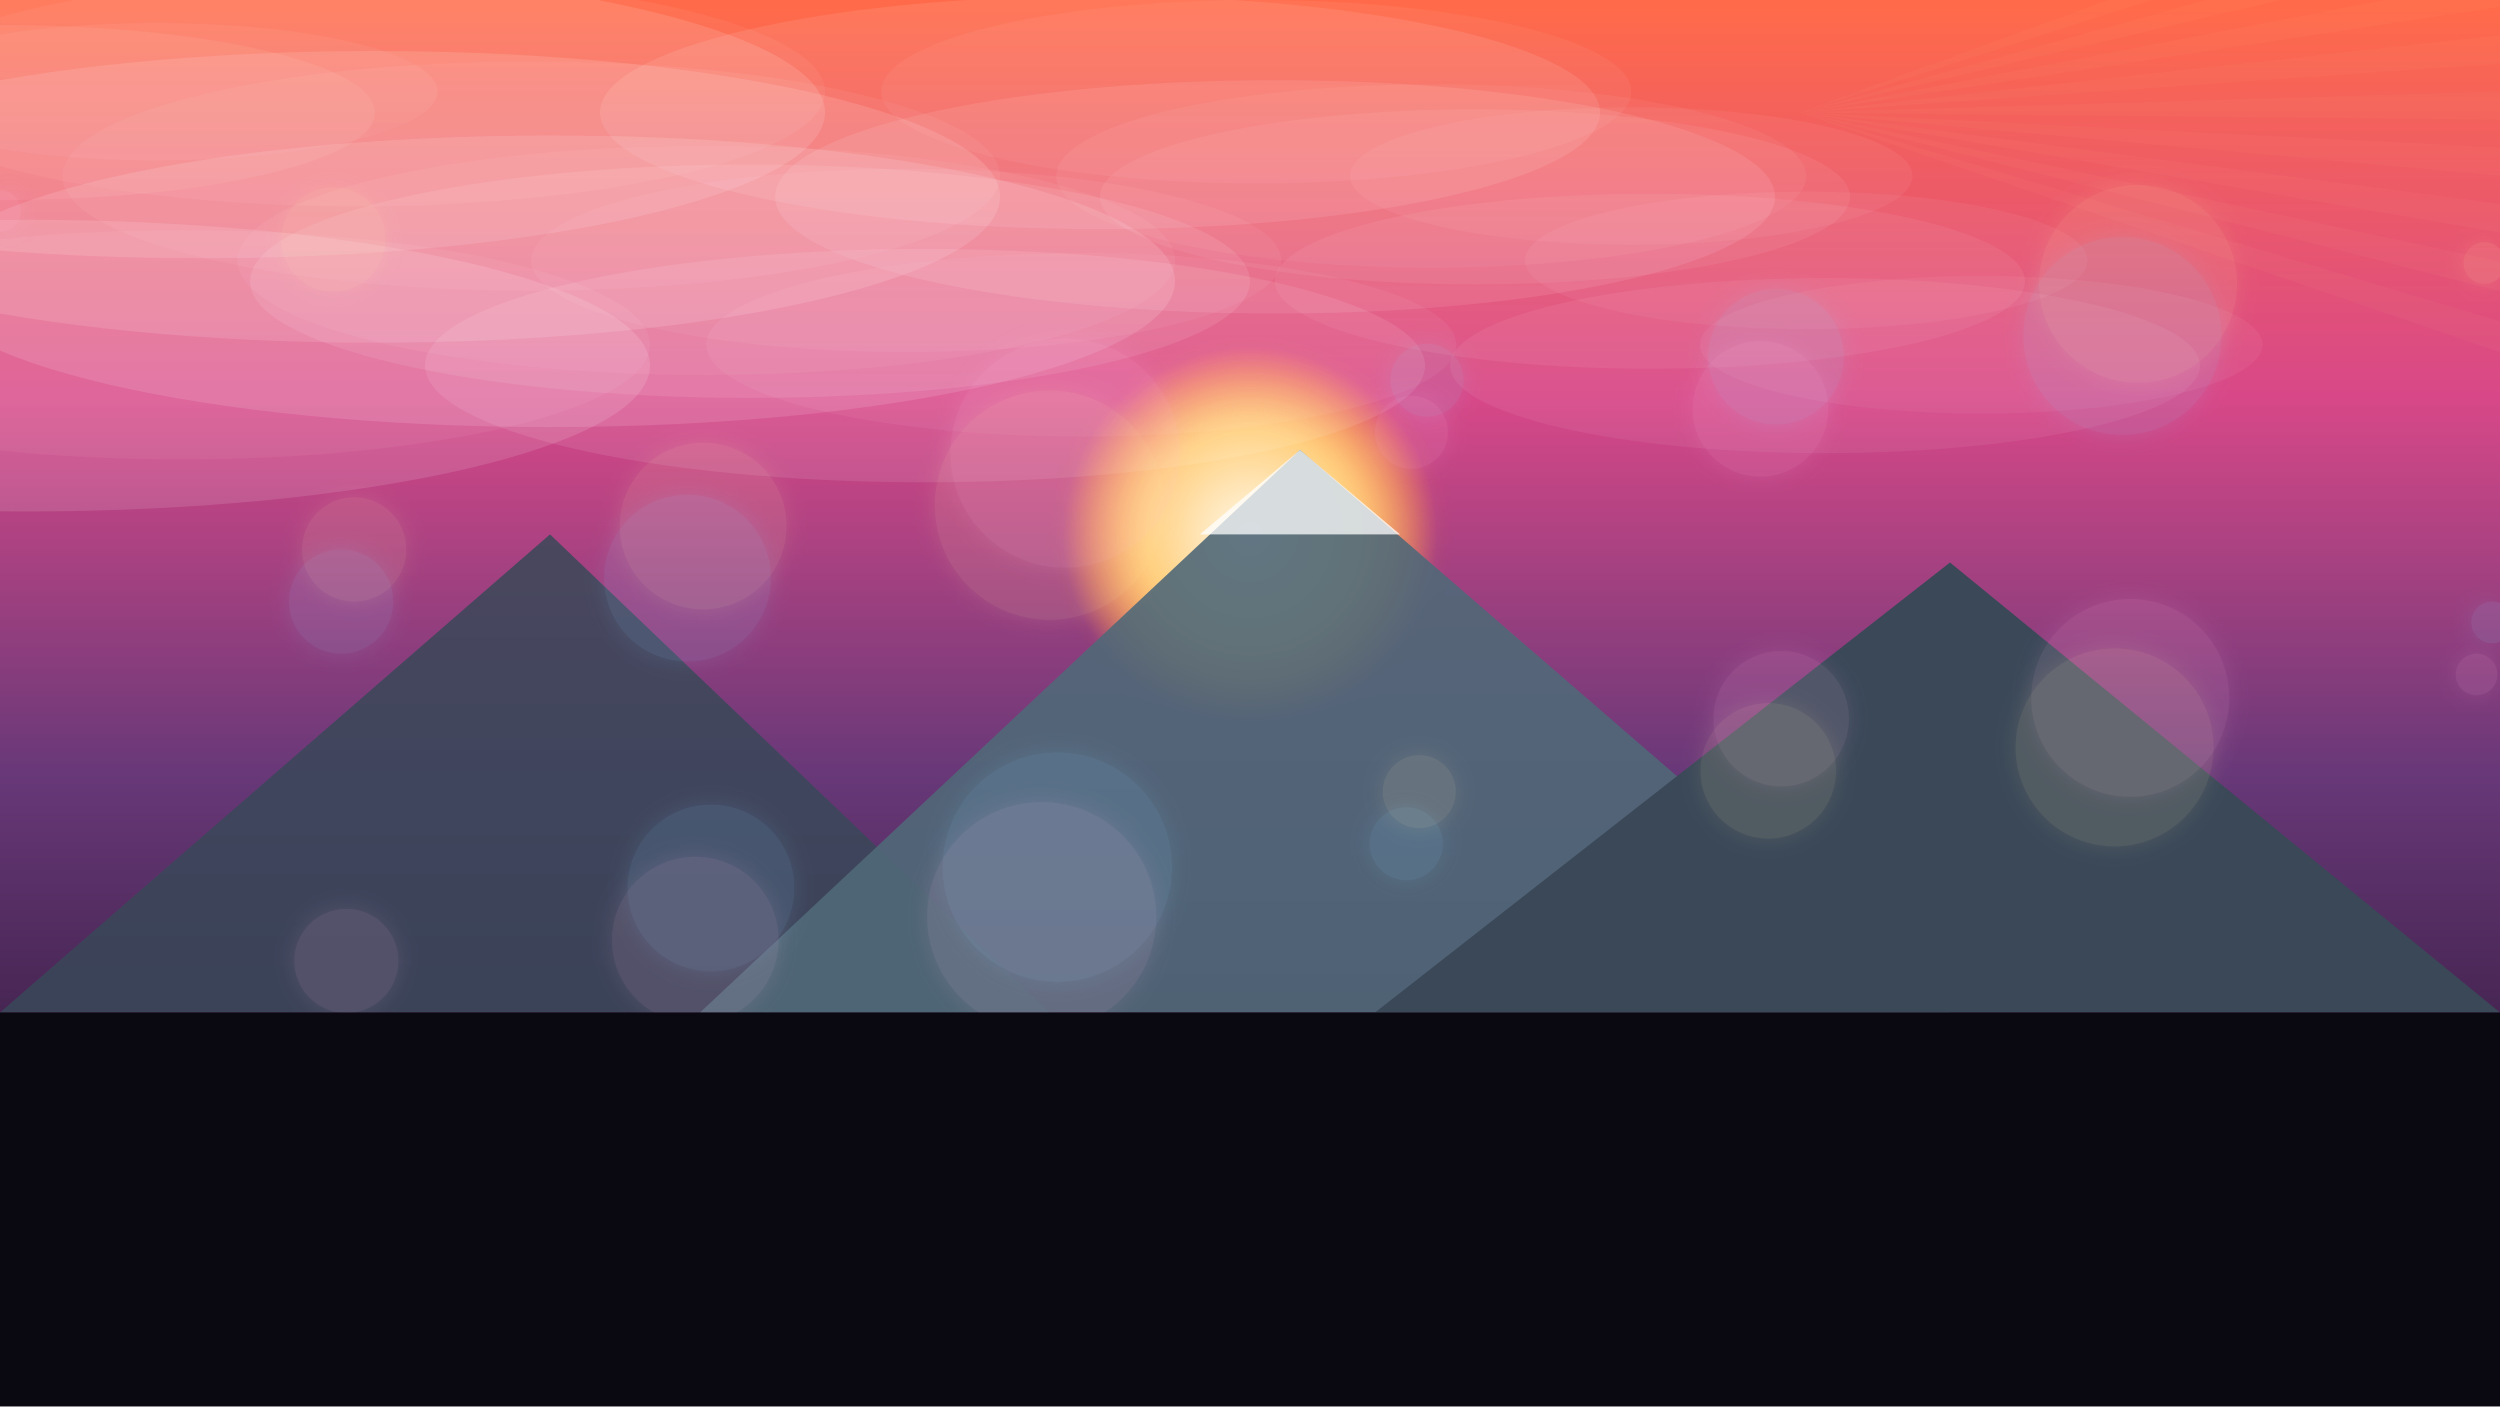
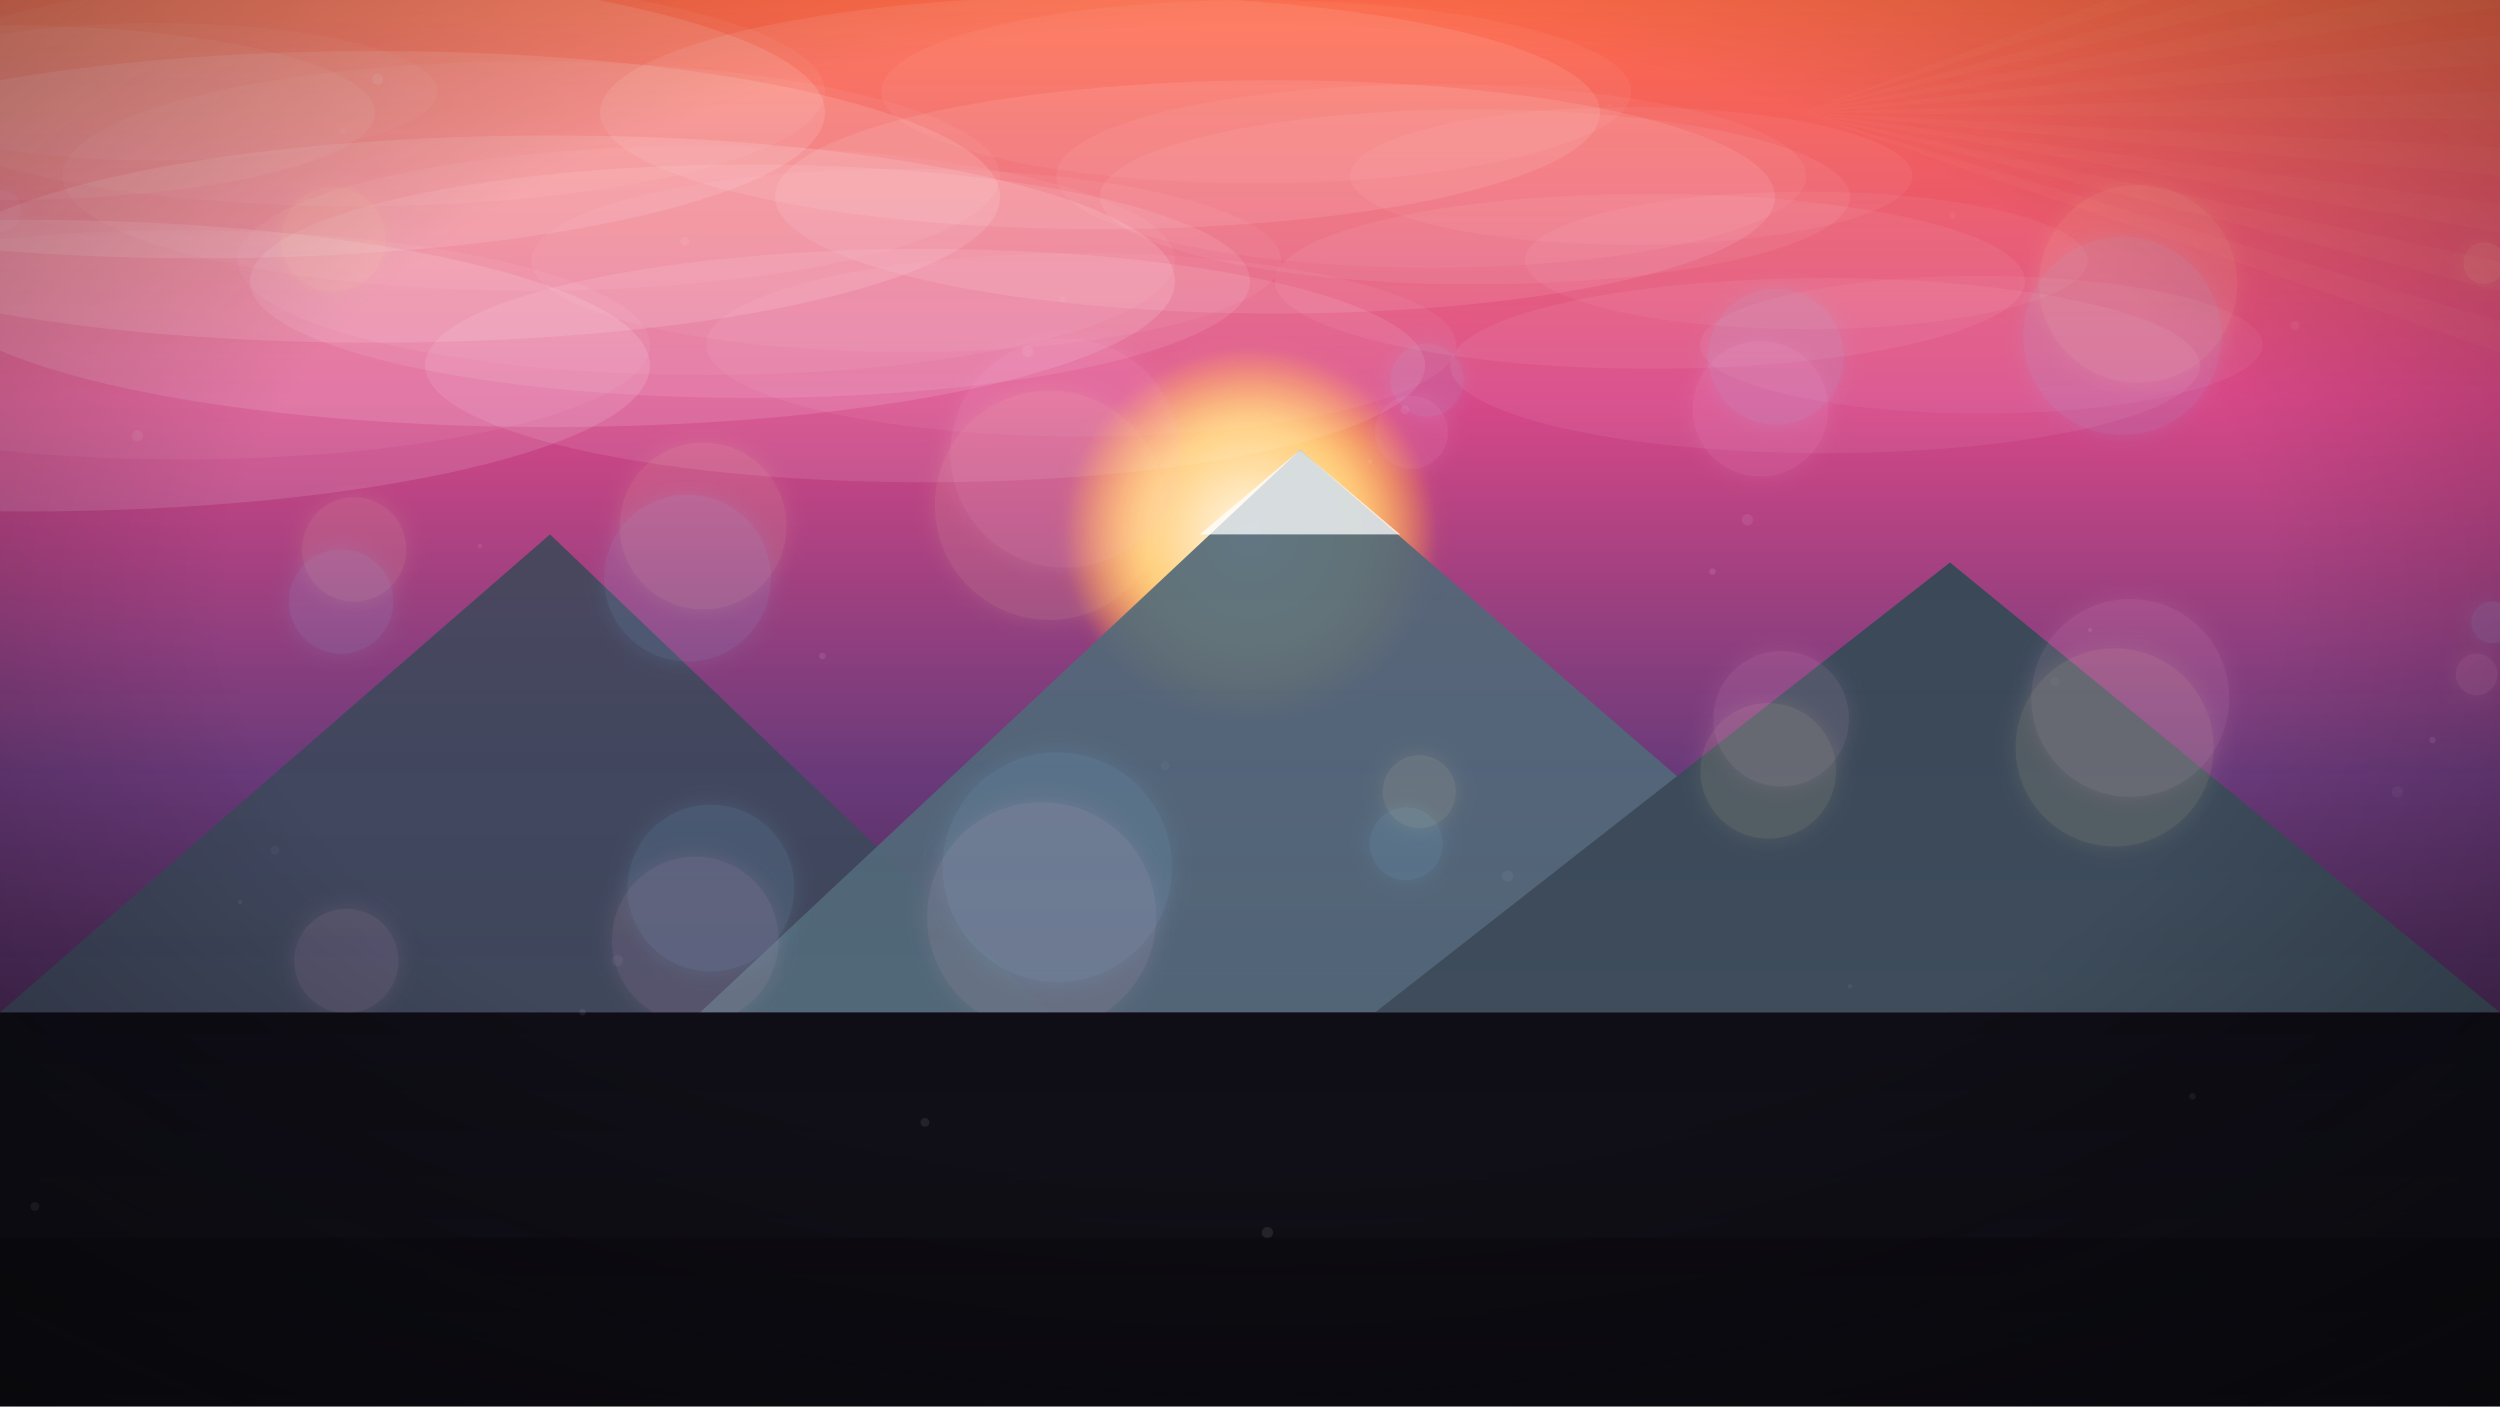
<svg xmlns="http://www.w3.org/2000/svg" viewBox="0 0 960 540" width="960" height="540">
  <defs>
    <linearGradient id="skyTop" x1="0" y1="0" x2="0" y2="1">
      <stop offset="0%" stop-color="#1a1048" />
      <stop offset="35%" stop-color="#3d2878" />
      <stop offset="68%" stop-color="#284868" />
      <stop offset="100%" stop-color="#0c1420" />
    </linearGradient>
    <linearGradient id="skyDay" x1="0" y1="0" x2="0" y2="1">
      <stop offset="0%" stop-color="#7ec8ff" />
      <stop offset="45%" stop-color="#a8d8f8" />
      <stop offset="78%" stop-color="#e8c878" />
      <stop offset="100%" stop-color="#88b868" />
    </linearGradient>
    <linearGradient id="skySunset" x1="0" y1="0" x2="0" y2="1">
      <stop offset="0%" stop-color="#ff6b4a" />
      <stop offset="28%" stop-color="#d84888" />
      <stop offset="55%" stop-color="#683878" />
      <stop offset="100%" stop-color="#120818" />
    </linearGradient>
    <linearGradient id="haze" x1="0" y1="0.4" x2="0" y2="1">
      <stop offset="0%" stop-color="#fff" stop-opacity="0" />
      <stop offset="100%" stop-color="#c8d8f0" stop-opacity="0.22" />
    </linearGradient>
    <filter id="softGlow" x="-40%" y="-40%" width="180%" height="180%">
      <feGaussianBlur stdDeviation="4" result="b" />
      <feMerge>
        <feMergeNode in="b" />
        <feMergeNode in="SourceGraphic" />
      </feMerge>
    </filter>
    <filter id="neonGlow" x="-60%" y="-60%" width="220%" height="220%">
      <feGaussianBlur stdDeviation="6" result="b" />
      <feMerge>
        <feMergeNode in="b" />
        <feMergeNode in="b" />
        <feMergeNode in="SourceGraphic" />
      </feMerge>
    </filter>
    <filter id="paintSoft" x="-2%" y="-2%" width="104%" height="104%">
      <feGaussianBlur stdDeviation="0.6" />
    </filter>
    <radialGradient id="sunDisc" cx="0.5" cy="0.5" r="0.5">
      <stop offset="0%" stop-color="#fff8e8" />
      <stop offset="55%" stop-color="#ffd080" />
      <stop offset="100%" stop-color="#ff904000" />
    </radialGradient>
    <radialGradient id="moonGlow" cx="0.5" cy="0.5" r="0.5">
      <stop offset="0%" stop-color="#fffef8" />
      <stop offset="40%" stop-color="#e8e0f0" />
      <stop offset="100%" stop-color="#e8e0f000" />
    </radialGradient>
    <linearGradient id="wallWarm" x1="0" y1="0" x2="1" y2="1">
      <stop offset="0%" stop-color="#fff0e4" />
      <stop offset="45%" stop-color="#e8c8b0" />
      <stop offset="100%" stop-color="#c8a088" />
    </linearGradient>
    <linearGradient id="wallCool" x1="0" y1="0" x2="0" y2="1">
      <stop offset="0%" stop-color="#eef2f8" />
      <stop offset="100%" stop-color="#b8c0d0" />
    </linearGradient>
    <linearGradient id="floorWood" x1="0" y1="0.6" x2="0" y2="1">
      <stop offset="0%" stop-color="#a88870" />
      <stop offset="100%" stop-color="#685040" />
    </linearGradient>
    <radialGradient id="lampGlow" cx="0.5" cy="0.5" r="0.5">
      <stop offset="0%" stop-color="#fff8e0" />
      <stop offset="70%" stop-color="#ffd898" stop-opacity="0.35" />
      <stop offset="100%" stop-color="#ffd898" stop-opacity="0" />
    </radialGradient>
+     <radialGradient id="vignette" cx="0.5" cy="0.42" r="0.78">
+       <stop offset="52%" stop-color="#000" stop-opacity="0" />
+       <stop offset="100%" stop-color="#030508" stop-opacity="0.48" />
+     </radialGradient>
  </defs>
  <rect width="960" height="540" fill="url(#skySunset)" />
  <polygon points="691.2,43.2 1299.914,-178.998 1308.312,-154.478" fill="#ffd0a0" opacity="0.04" />
  <polygon points="691.2,43.2 1315.724,-129.642 1322.136,-104.529" fill="#ffd0a0" opacity="0.04" />
  <polygon points="691.2,43.2 1327.539,-79.181 1331.924,-53.636" fill="#ffd0a0" opacity="0.04" />
  <polygon points="691.2,43.2 1335.284,-27.936 1337.613,-2.123" fill="#ffd0a0" opacity="0.04" />
  <polygon points="691.2,43.2 1338.908,23.763 1339.168,49.68" fill="#ffd0a0" opacity="0.04" />
  <polygon points="691.2,43.2 1338.39,75.587 1336.577,101.441" fill="#ffd0a0" opacity="0.04" />
  <polygon points="691.2,43.2 1333.732,127.203 1329.859,152.83" fill="#ffd0a0" opacity="0.04" />
  <polygon points="691.2,43.2 1324.964,178.282 1319.055,203.518" fill="#ffd0a0" opacity="0.04" />
  <polygon points="691.2,43.2 1312.142,228.497 1304.235,253.18" fill="#ffd0a0" opacity="0.04" />
  <circle cx="480" cy="205.2" r="72" fill="url(#sunDisc)" filter="url(#softGlow)" />
  <ellipse cx="0" cy="43.2" rx="144" ry="33.6" fill="#fff" opacity="0.06" />
  <ellipse cx="60" cy="35.2" rx="108" ry="26.4" fill="#fff" opacity="0.05" />
  <ellipse cx="489.6" cy="75.6" rx="192" ry="44.8" fill="#fff" opacity="0.09" />
  <ellipse cx="549.6" cy="67.6" rx="144" ry="35.2" fill="#fff" opacity="0.05" />
  <ellipse cx="211.2" cy="108" rx="240" ry="56" fill="#fff" opacity="0.12" />
  <ellipse cx="271.2" cy="100" rx="180" ry="44" fill="#fff" opacity="0.05" />
  <ellipse cx="700.8" cy="140.4" rx="144" ry="33.6" fill="#fff" opacity="0.06" />
  <ellipse cx="760.8" cy="132.4" rx="108" ry="26.4" fill="#fff" opacity="0.05" />
  <ellipse cx="422.4" cy="43.2" rx="192" ry="44.8" fill="#fff" opacity="0.09" />
  <ellipse cx="482.4" cy="35.2" rx="144" ry="35.2" fill="#fff" opacity="0.05" />
  <ellipse cx="144" cy="75.6" rx="240" ry="56" fill="#fff" opacity="0.12" />
  <ellipse cx="204" cy="67.6" rx="180" ry="44" fill="#fff" opacity="0.05" />
  <ellipse cx="633.6" cy="108" rx="144" ry="33.6" fill="#fff" opacity="0.06" />
  <ellipse cx="693.6" cy="100" rx="108" ry="26.4" fill="#fff" opacity="0.05" />
  <ellipse cx="355.2" cy="140.4" rx="192" ry="44.8" fill="#fff" opacity="0.09" />
  <ellipse cx="415.2" cy="132.4" rx="144" ry="35.2" fill="#fff" opacity="0.05" />
  <ellipse cx="76.8" cy="43.2" rx="240" ry="56" fill="#fff" opacity="0.12" />
  <ellipse cx="136.8" cy="35.2" rx="180" ry="44" fill="#fff" opacity="0.05" />
  <ellipse cx="566.4" cy="75.6" rx="144" ry="33.6" fill="#fff" opacity="0.06" />
  <ellipse cx="626.4" cy="67.6" rx="108" ry="26.4" fill="#fff" opacity="0.05" />
  <ellipse cx="288" cy="108" rx="192" ry="44.8" fill="#fff" opacity="0.09" />
  <ellipse cx="348" cy="100" rx="144" ry="35.2" fill="#fff" opacity="0.05" />
  <ellipse cx="9.6" cy="140.4" rx="240" ry="56" fill="#fff" opacity="0.12" />
  <ellipse cx="69.6" cy="132.4" rx="180" ry="44" fill="#fff" opacity="0.05" />
  <polygon points="0,388.8 211.2,205.2 403.2,388.8" fill="#384858" opacity="0.85" />
  <polygon points="268.8,388.8 499.2,172.8 748.8,388.8" fill="#506878" opacity="0.9" />
  <polygon points="528,388.8 748.8,216 960,388.8" fill="#3a4858" />
  <polygon points="460.8,205.2 499.2,172.8 537.6,205.2" fill="#fff" opacity="0.75" />
  <circle cx="0" cy="81" r="8" fill="#ffb8e8" opacity="0.12" filter="url(#softGlow)" />
  <circle cx="548" cy="146" r="14" fill="#88d8ff" opacity="0.12" filter="url(#softGlow)" />
  <circle cx="136" cy="211" r="20" fill="#ffe8a8" opacity="0.12" filter="url(#softGlow)" />
  <circle cx="684" cy="276" r="26" fill="#ffb8e8" opacity="0.12" filter="url(#softGlow)" />
  <circle cx="273" cy="341" r="32" fill="#88d8ff" opacity="0.12" filter="url(#softGlow)" />
  <circle cx="821" cy="109" r="38" fill="#ffe8a8" opacity="0.12" filter="url(#softGlow)" />
  <circle cx="409" cy="174" r="44" fill="#ffb8e8" opacity="0.12" filter="url(#softGlow)" />
  <circle cx="957" cy="239" r="8" fill="#88d8ff" opacity="0.12" filter="url(#softGlow)" />
  <circle cx="545" cy="304" r="14" fill="#ffe8a8" opacity="0.12" filter="url(#softGlow)" />
  <circle cx="133" cy="369" r="20" fill="#ffb8e8" opacity="0.12" filter="url(#softGlow)" />
  <circle cx="682" cy="137" r="26" fill="#88d8ff" opacity="0.12" filter="url(#softGlow)" />
  <circle cx="270" cy="202" r="32" fill="#ffe8a8" opacity="0.12" filter="url(#softGlow)" />
  <circle cx="818" cy="268" r="38" fill="#ffb8e8" opacity="0.12" filter="url(#softGlow)" />
  <circle cx="406" cy="333" r="44" fill="#88d8ff" opacity="0.12" filter="url(#softGlow)" />
  <circle cx="954" cy="101" r="8" fill="#ffe8a8" opacity="0.12" filter="url(#softGlow)" />
  <circle cx="542" cy="166" r="14" fill="#ffb8e8" opacity="0.12" filter="url(#softGlow)" />
  <circle cx="131" cy="231" r="20" fill="#88d8ff" opacity="0.12" filter="url(#softGlow)" />
  <circle cx="679" cy="296" r="26" fill="#ffe8a8" opacity="0.12" filter="url(#softGlow)" />
  <circle cx="267" cy="361" r="32" fill="#ffb8e8" opacity="0.12" filter="url(#softGlow)" />
  <circle cx="815" cy="129" r="38" fill="#88d8ff" opacity="0.12" filter="url(#softGlow)" />
  <circle cx="403" cy="194" r="44" fill="#ffe8a8" opacity="0.12" filter="url(#softGlow)" />
  <circle cx="951" cy="259" r="8" fill="#ffb8e8" opacity="0.12" filter="url(#softGlow)" />
  <circle cx="540" cy="324" r="14" fill="#88d8ff" opacity="0.12" filter="url(#softGlow)" />
  <circle cx="128" cy="92" r="20" fill="#ffe8a8" opacity="0.12" filter="url(#softGlow)" />
  <circle cx="676" cy="157" r="26" fill="#ffb8e8" opacity="0.12" filter="url(#softGlow)" />
  <circle cx="264" cy="222" r="32" fill="#88d8ff" opacity="0.12" filter="url(#softGlow)" />
  <circle cx="812" cy="287" r="38" fill="#ffe8a8" opacity="0.12" filter="url(#softGlow)" />
  <circle cx="400" cy="352" r="44" fill="#ffb8e8" opacity="0.12" filter="url(#softGlow)" />
  <rect x="0" y="388.8" width="960" height="151.2" fill="#0a0810" />
+   <circle cx="0.0" cy="8.1" r="0.80" fill="#fff" opacity="0.035" />
+   <circle cx="131.5" cy="50.4" r="1.25" fill="#fff" opacity="0.047" />
+   <circle cx="263.0" cy="92.7" r="1.70" fill="#fff" opacity="0.059" />
+   <circle cx="394.6" cy="135.0" r="2.15" fill="#fff" opacity="0.071" />
+   <circle cx="526.1" cy="177.2" r="0.80" fill="#fff" opacity="0.083" />
+   <circle cx="657.6" cy="219.5" r="1.25" fill="#fff" opacity="0.095" />
+   <circle cx="789.1" cy="261.8" r="1.70" fill="#fff" opacity="0.035" />
+   <circle cx="920.6" cy="304.1" r="2.15" fill="#fff" opacity="0.047" />
+   <circle cx="92.2" cy="346.4" r="0.80" fill="#fff" opacity="0.059" />
+   <circle cx="223.7" cy="388.7" r="1.25" fill="#fff" opacity="0.071" />
+   <circle cx="355.2" cy="431.0" r="1.70" fill="#fff" opacity="0.083" />
+   <circle cx="486.7" cy="473.3" r="2.15" fill="#fff" opacity="0.095" />
+   <circle cx="618.2" cy="40.4" r="0.80" fill="#fff" opacity="0.035" />
+   <circle cx="749.8" cy="82.7" r="1.25" fill="#fff" opacity="0.047" />
+   <circle cx="881.3" cy="125.0" r="1.70" fill="#fff" opacity="0.059" />
+   <circle cx="52.8" cy="167.3" r="2.15" fill="#fff" opacity="0.071" />
+   <circle cx="184.3" cy="209.6" r="0.80" fill="#fff" opacity="0.083" />
+   <circle cx="315.8" cy="251.9" r="1.25" fill="#fff" opacity="0.095" />
+   <circle cx="447.4" cy="294.1" r="1.70" fill="#fff" opacity="0.035" />
+   <circle cx="578.9" cy="336.4" r="2.15" fill="#fff" opacity="0.047" />
+   <circle cx="710.4" cy="378.7" r="0.80" fill="#fff" opacity="0.059" />
+   <circle cx="841.9" cy="421.0" r="1.25" fill="#fff" opacity="0.071" />
+   <circle cx="13.4" cy="463.3" r="1.70" fill="#fff" opacity="0.083" />
+   <circle cx="145.0" cy="30.4" r="2.15" fill="#fff" opacity="0.095" />
+   <circle cx="276.5" cy="72.7" r="0.80" fill="#fff" opacity="0.035" />
+   <circle cx="408.0" cy="115.0" r="1.25" fill="#fff" opacity="0.047" />
+   <circle cx="539.5" cy="157.3" r="1.70" fill="#fff" opacity="0.059" />
+   <circle cx="671.0" cy="199.6" r="2.15" fill="#fff" opacity="0.071" />
+   <circle cx="802.6" cy="241.9" r="0.80" fill="#fff" opacity="0.083" />
+   <circle cx="934.1" cy="284.2" r="1.25" fill="#fff" opacity="0.095" />
+   <circle cx="105.6" cy="326.5" r="1.70" fill="#fff" opacity="0.035" />
+   <circle cx="237.1" cy="368.8" r="2.15" fill="#fff" opacity="0.047" />
+   <rect width="960" height="540" fill="url(#haze)" opacity="0.18" />
+   <rect width="960" height="540" fill="url(#vignette)" />
+   <rect x="0" y="475.2" width="960" height="64.8" fill="#000" opacity="0.22" />
</svg>
